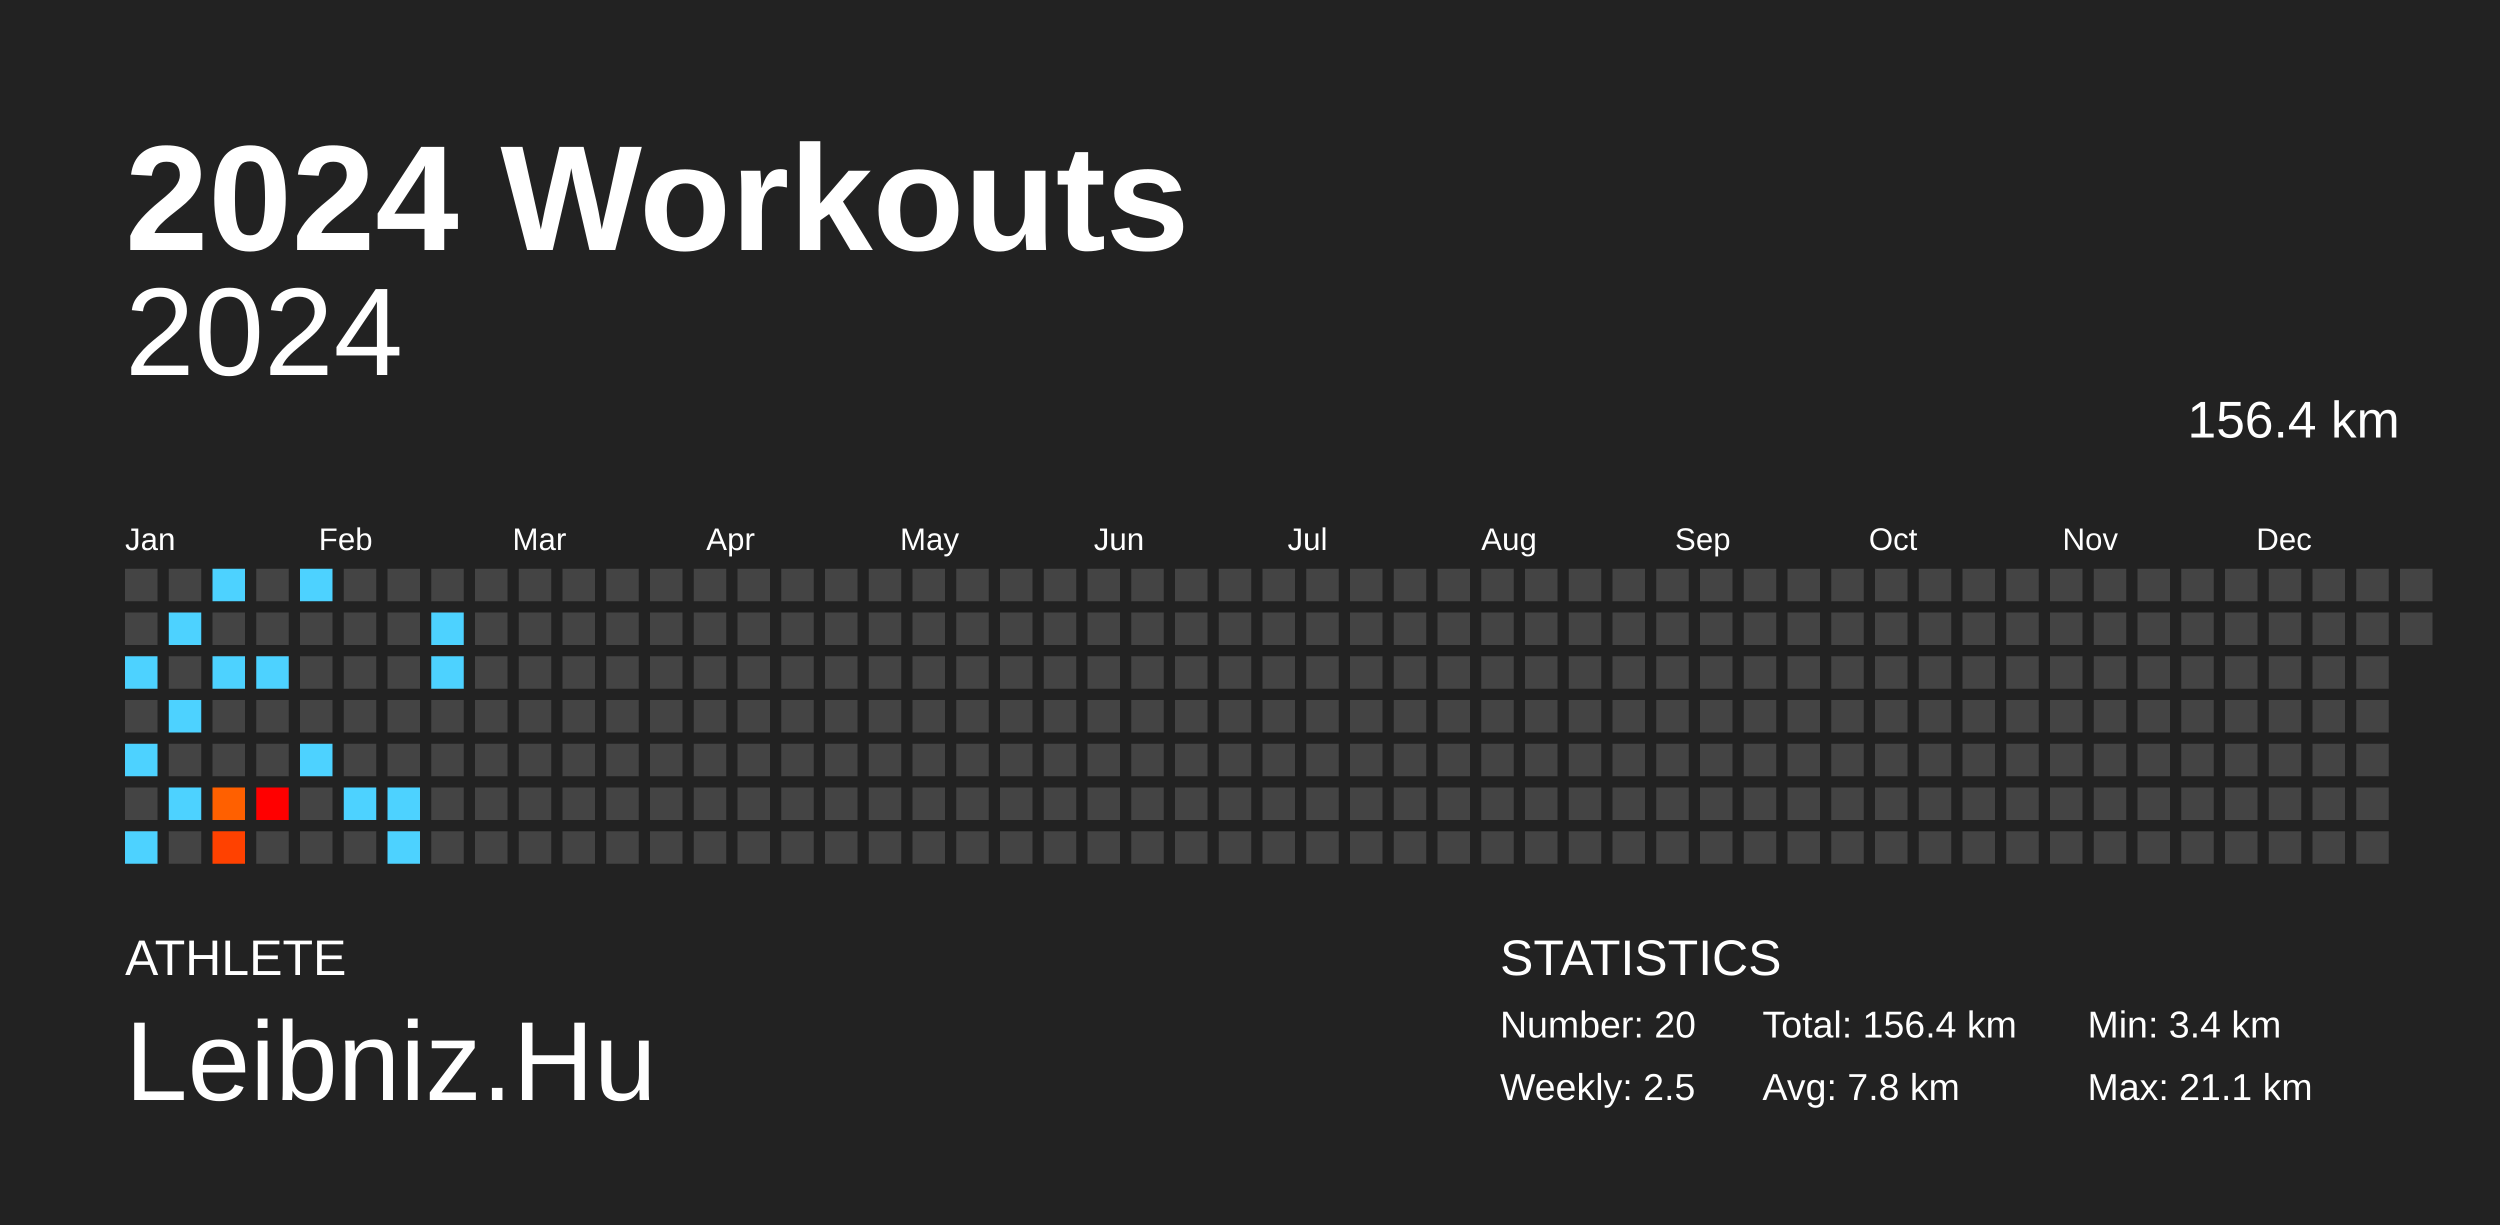
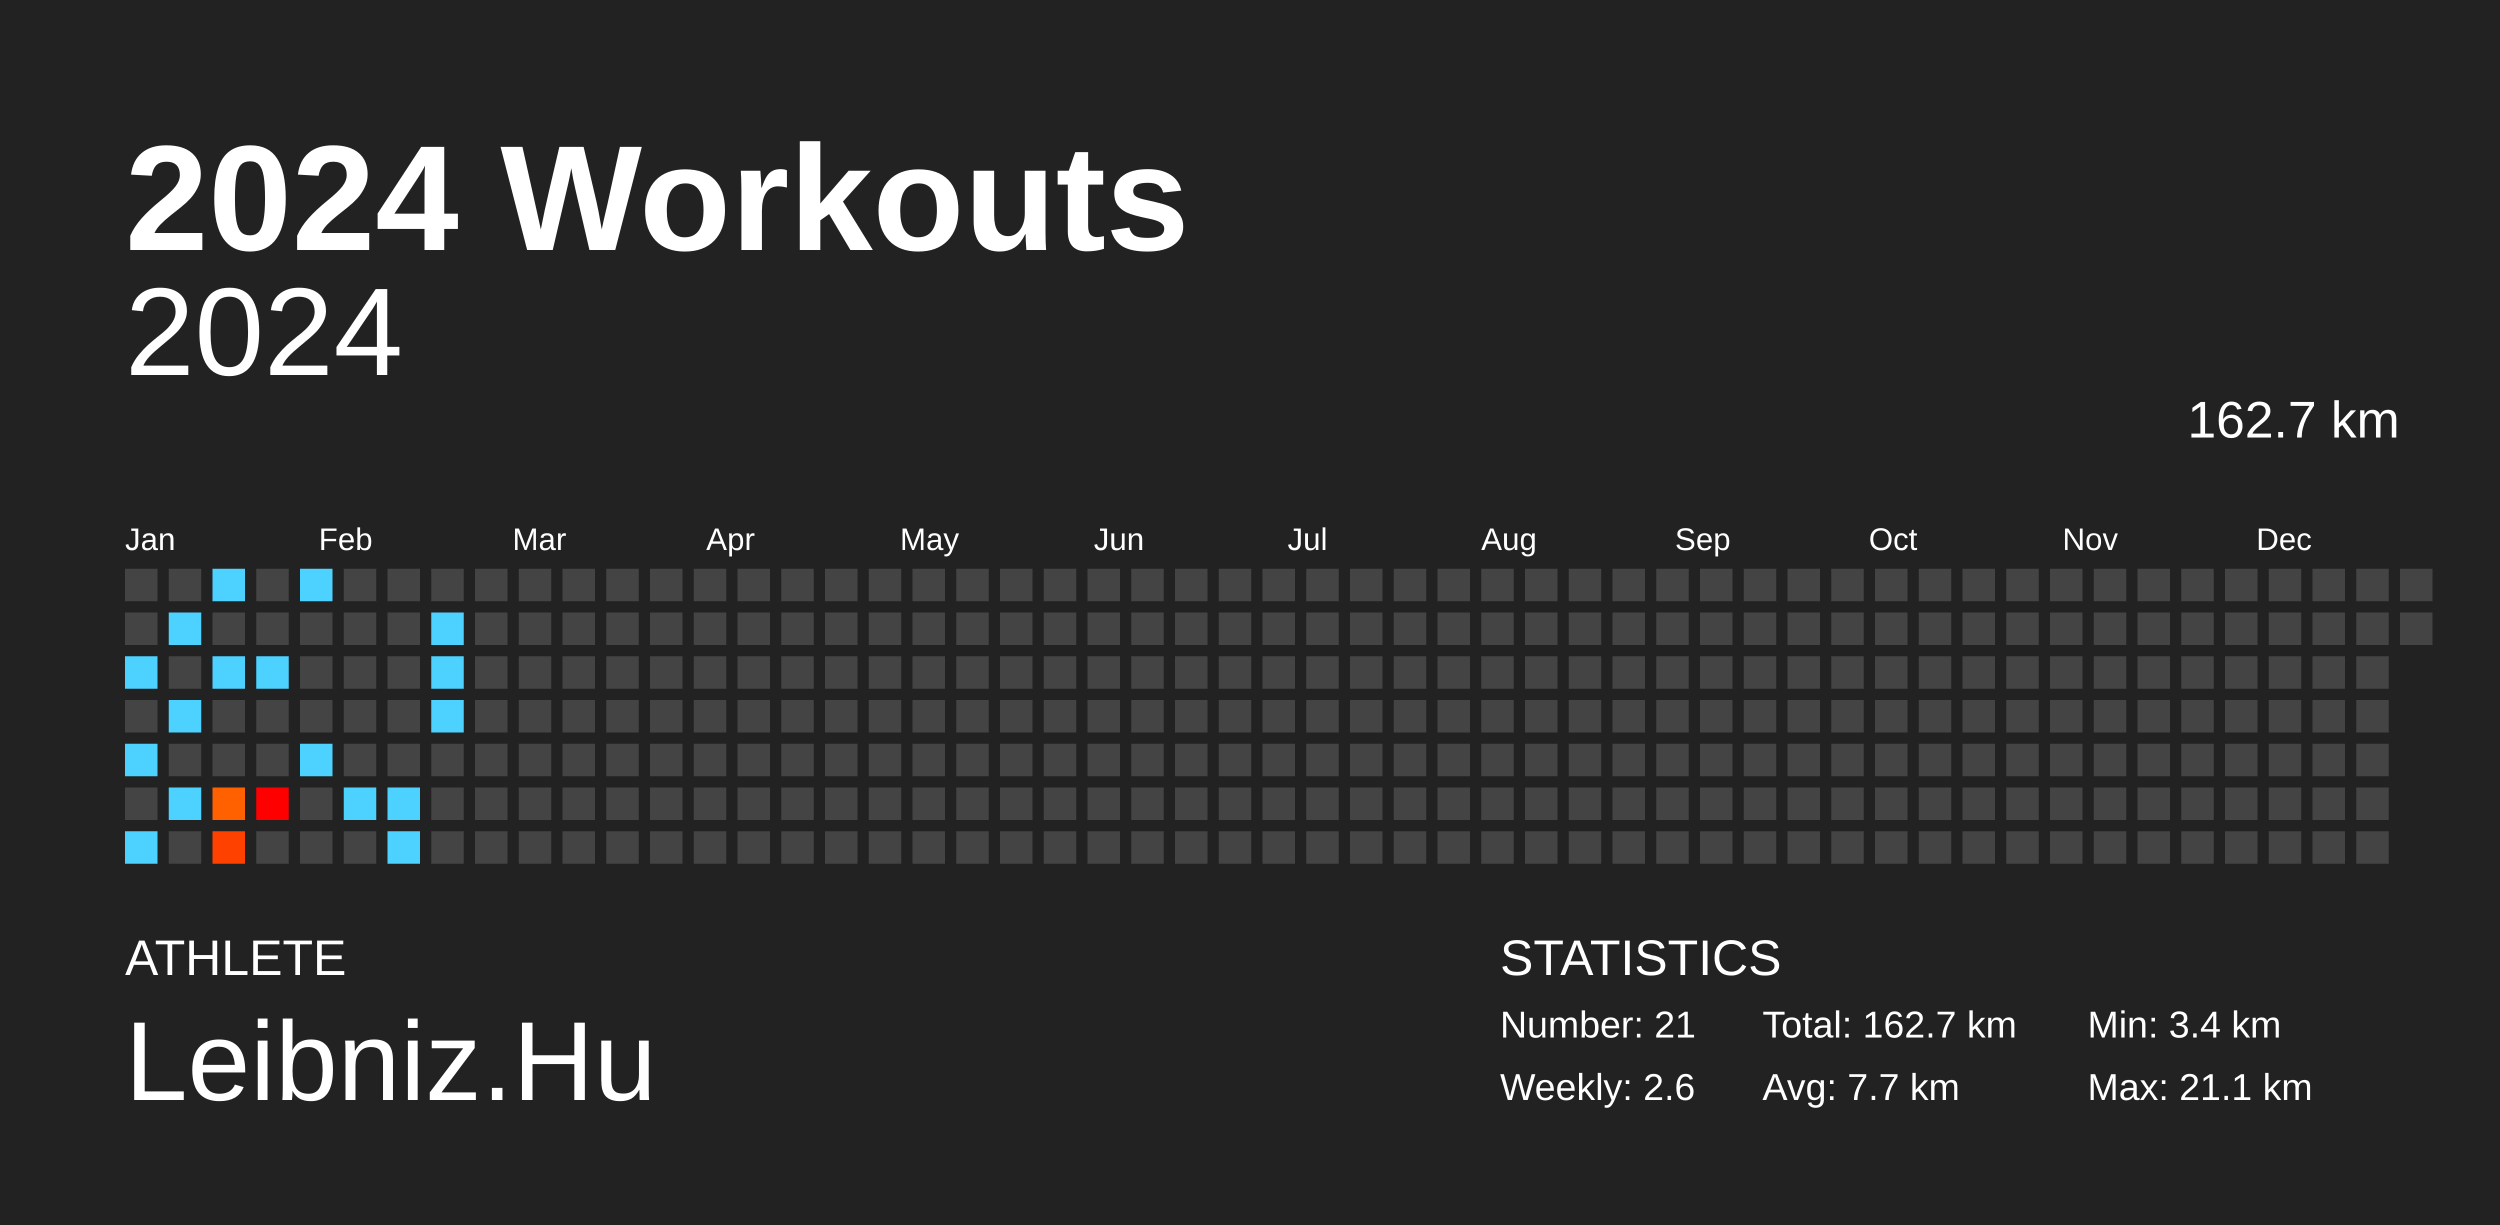
<svg xmlns="http://www.w3.org/2000/svg" baseProfile="full" height="98mm" version="1.1" viewBox="0,0,200,98" width="200mm">
  <defs />
  <rect fill="#222222" height="98" width="200" x="0" y="0" />
  <text fill="#FFFFFF" style="font-size:12px; font-family:Arial; font-weight:bold;" x="10" y="20">2024 Workouts</text>
  <text fill="#FFFFFF" style="font-size:4px; font-family:Arial" x="10" y="78">ATHLETE</text>
  <text fill="#FFFFFF" style="font-size:9px; font-family:Arial" x="10" y="88">Leibniz.Hu</text>
  <text fill="#FFFFFF" style="font-size:4px; font-family:Arial" x="120" y="78">STATISTICS</text>
-   <text fill="#FFFFFF" style="font-size:3px; font-family:Arial" x="120" y="83">Number: 20</text>
-   <text fill="#FFFFFF" style="font-size:3px; font-family:Arial" x="120" y="88">Weekly: 2.5</text>
-   <text fill="#FFFFFF" style="font-size:3px; font-family:Arial" x="141" y="83">Total: 156.4 km</text>
-   <text fill="#FFFFFF" style="font-size:3px; font-family:Arial" x="141" y="88">Avg: 7.8 km</text>
+   <text fill="#FFFFFF" style="font-size:3px; font-family:Arial" x="120" y="83">Number: 21</text>
+   <text fill="#FFFFFF" style="font-size:3px; font-family:Arial" x="120" y="88">Weekly: 2.6</text>
+   <text fill="#FFFFFF" style="font-size:3px; font-family:Arial" x="141" y="83">Total: 162.7 km</text>
+   <text fill="#FFFFFF" style="font-size:3px; font-family:Arial" x="141" y="88">Avg: 7.7 km</text>
  <text fill="#FFFFFF" style="font-size:3px; font-family:Arial" x="167" y="83">Min: 3.4 km</text>
  <text fill="#FFFFFF" style="font-size:3px; font-family:Arial" x="167" y="88">Max: 21.1 km</text>
  <text alignment-baseline="hanging" fill="#FFFFFF" style="font-size:10.0px; font-family:Arial;" x="10" y="30">2024</text>
-   <text alignment-baseline="hanging" fill="#FFFFFF" style="font-size:4.125px; font-family:Arial;" x="175" y="35">156.4 km</text>
+   <text alignment-baseline="hanging" fill="#FFFFFF" style="font-size:4.125px; font-family:Arial;" x="175" y="35">162.7 km</text>
  <text fill="#FFFFFF" style="font-size:2.5px; font-family:Arial" x="10.0" y="44">Jan</text>
  <text fill="#FFFFFF" style="font-size:2.5px; font-family:Arial" x="25.5" y="44">Feb</text>
  <text fill="#FFFFFF" style="font-size:2.5px; font-family:Arial" x="41.0" y="44">Mar</text>
  <text fill="#FFFFFF" style="font-size:2.5px; font-family:Arial" x="56.5" y="44">Apr</text>
  <text fill="#FFFFFF" style="font-size:2.5px; font-family:Arial" x="72.0" y="44">May</text>
  <text fill="#FFFFFF" style="font-size:2.5px; font-family:Arial" x="87.5" y="44">Jun</text>
  <text fill="#FFFFFF" style="font-size:2.5px; font-family:Arial" x="103.0" y="44">Jul</text>
  <text fill="#FFFFFF" style="font-size:2.5px; font-family:Arial" x="118.5" y="44">Aug</text>
  <text fill="#FFFFFF" style="font-size:2.5px; font-family:Arial" x="134.0" y="44">Sep</text>
  <text fill="#FFFFFF" style="font-size:2.5px; font-family:Arial" x="149.5" y="44">Oct</text>
  <text fill="#FFFFFF" style="font-size:2.5px; font-family:Arial" x="165.0" y="44">Nov</text>
  <text fill="#FFFFFF" style="font-size:2.5px; font-family:Arial" x="180.5" y="44">Dec</text>
  <rect fill="#444444" height="2.6" width="2.6" x="10.0" y="45.5" />
  <rect fill="#444444" height="2.6" width="2.6" x="10.0" y="49.0" />
  <rect fill="#4dd2ff" height="2.6" width="2.6" x="10.0" y="52.5" />
  <rect fill="#444444" height="2.6" width="2.6" x="10.0" y="56.0" />
  <rect fill="#4dd2ff" height="2.6" width="2.6" x="10.0" y="59.5" />
  <rect fill="#444444" height="2.6" width="2.6" x="10.0" y="63.0" />
  <rect fill="#4dd2ff" height="2.6" width="2.6" x="10.0" y="66.5" />
  <rect fill="#444444" height="2.6" width="2.6" x="13.5" y="45.5" />
  <rect fill="#4dd2ff" height="2.6" width="2.6" x="13.5" y="49.0" />
  <rect fill="#444444" height="2.6" width="2.6" x="13.5" y="52.5" />
  <rect fill="#4dd2ff" height="2.6" width="2.6" x="13.5" y="56.0" />
  <rect fill="#444444" height="2.6" width="2.6" x="13.5" y="59.5" />
  <rect fill="#4dd2ff" height="2.6" width="2.6" x="13.5" y="63.0" />
  <rect fill="#444444" height="2.6" width="2.6" x="13.5" y="66.5" />
  <rect fill="#4dd2ff" height="2.6" width="2.6" x="17.0" y="45.5" />
  <rect fill="#444444" height="2.6" width="2.6" x="17.0" y="49.0" />
  <rect fill="#4dd2ff" height="2.6" width="2.6" x="17.0" y="52.5" />
  <rect fill="#444444" height="2.6" width="2.6" x="17.0" y="56.0" />
  <rect fill="#444444" height="2.6" width="2.6" x="17.0" y="59.5" />
  <rect fill="#ff6000" height="2.6" width="2.6" x="17.0" y="63.0" />
  <rect fill="#ff4100" height="2.6" width="2.6" x="17.0" y="66.5" />
  <rect fill="#444444" height="2.6" width="2.6" x="20.5" y="45.5" />
  <rect fill="#444444" height="2.6" width="2.6" x="20.5" y="49.0" />
  <rect fill="#4dd2ff" height="2.6" width="2.6" x="20.5" y="52.5" />
  <rect fill="#444444" height="2.6" width="2.6" x="20.5" y="56.0" />
  <rect fill="#444444" height="2.6" width="2.6" x="20.5" y="59.5" />
  <rect fill="red" height="2.6" width="2.6" x="20.5" y="63.0" />
  <rect fill="#444444" height="2.6" width="2.6" x="20.5" y="66.5" />
  <rect fill="#4dd2ff" height="2.6" width="2.6" x="24.0" y="45.5" />
  <rect fill="#444444" height="2.6" width="2.6" x="24.0" y="49.0" />
  <rect fill="#444444" height="2.6" width="2.6" x="24.0" y="52.5" />
  <rect fill="#444444" height="2.6" width="2.6" x="24.0" y="56.0" />
  <rect fill="#4dd2ff" height="2.6" width="2.6" x="24.0" y="59.5" />
  <rect fill="#444444" height="2.6" width="2.6" x="24.0" y="63.0" />
  <rect fill="#444444" height="2.6" width="2.6" x="24.0" y="66.5" />
  <rect fill="#444444" height="2.6" width="2.6" x="27.5" y="45.5" />
  <rect fill="#444444" height="2.6" width="2.6" x="27.5" y="49.0" />
  <rect fill="#444444" height="2.6" width="2.6" x="27.5" y="52.5" />
  <rect fill="#444444" height="2.6" width="2.6" x="27.5" y="56.0" />
  <rect fill="#444444" height="2.6" width="2.6" x="27.5" y="59.5" />
  <rect fill="#4dd2ff" height="2.6" width="2.6" x="27.5" y="63.0" />
  <rect fill="#444444" height="2.6" width="2.6" x="27.5" y="66.5" />
  <rect fill="#444444" height="2.6" width="2.6" x="31.0" y="45.5" />
  <rect fill="#444444" height="2.6" width="2.6" x="31.0" y="49.0" />
  <rect fill="#444444" height="2.6" width="2.6" x="31.0" y="52.5" />
  <rect fill="#444444" height="2.6" width="2.6" x="31.0" y="56.0" />
  <rect fill="#444444" height="2.6" width="2.6" x="31.0" y="59.5" />
  <rect fill="#4dd2ff" height="2.6" width="2.6" x="31.0" y="63.0" />
  <rect fill="#4dd2ff" height="2.6" width="2.6" x="31.0" y="66.5" />
  <rect fill="#444444" height="2.6" width="2.6" x="34.5" y="45.5" />
  <rect fill="#4dd2ff" height="2.6" width="2.6" x="34.5" y="49.0" />
  <rect fill="#4dd2ff" height="2.6" width="2.6" x="34.5" y="52.5" />
-   <rect fill="#444444" height="2.6" width="2.6" x="34.5" y="56.0" />
+   <rect fill="#4dd2ff" height="2.6" width="2.6" x="34.5" y="56.0" />
  <rect fill="#444444" height="2.6" width="2.6" x="34.5" y="59.5" />
  <rect fill="#444444" height="2.6" width="2.6" x="34.5" y="63.0" />
  <rect fill="#444444" height="2.6" width="2.6" x="34.5" y="66.5" />
  <rect fill="#444444" height="2.6" width="2.6" x="38.0" y="45.5" />
  <rect fill="#444444" height="2.6" width="2.6" x="38.0" y="49.0" />
  <rect fill="#444444" height="2.6" width="2.6" x="38.0" y="52.5" />
  <rect fill="#444444" height="2.6" width="2.6" x="38.0" y="56.0" />
  <rect fill="#444444" height="2.6" width="2.6" x="38.0" y="59.5" />
  <rect fill="#444444" height="2.6" width="2.6" x="38.0" y="63.0" />
  <rect fill="#444444" height="2.6" width="2.6" x="38.0" y="66.5" />
  <rect fill="#444444" height="2.6" width="2.6" x="41.5" y="45.5" />
  <rect fill="#444444" height="2.6" width="2.6" x="41.5" y="49.0" />
  <rect fill="#444444" height="2.6" width="2.6" x="41.5" y="52.5" />
  <rect fill="#444444" height="2.6" width="2.6" x="41.5" y="56.0" />
  <rect fill="#444444" height="2.6" width="2.6" x="41.5" y="59.5" />
  <rect fill="#444444" height="2.6" width="2.6" x="41.5" y="63.0" />
  <rect fill="#444444" height="2.6" width="2.6" x="41.5" y="66.5" />
  <rect fill="#444444" height="2.6" width="2.6" x="45.0" y="45.5" />
  <rect fill="#444444" height="2.6" width="2.6" x="45.0" y="49.0" />
  <rect fill="#444444" height="2.6" width="2.6" x="45.0" y="52.5" />
  <rect fill="#444444" height="2.6" width="2.6" x="45.0" y="56.0" />
  <rect fill="#444444" height="2.6" width="2.6" x="45.0" y="59.5" />
  <rect fill="#444444" height="2.6" width="2.6" x="45.0" y="63.0" />
  <rect fill="#444444" height="2.6" width="2.6" x="45.0" y="66.5" />
  <rect fill="#444444" height="2.6" width="2.6" x="48.5" y="45.5" />
  <rect fill="#444444" height="2.6" width="2.6" x="48.5" y="49.0" />
  <rect fill="#444444" height="2.6" width="2.6" x="48.5" y="52.5" />
  <rect fill="#444444" height="2.6" width="2.6" x="48.5" y="56.0" />
  <rect fill="#444444" height="2.6" width="2.6" x="48.5" y="59.5" />
  <rect fill="#444444" height="2.6" width="2.6" x="48.5" y="63.0" />
  <rect fill="#444444" height="2.6" width="2.6" x="48.5" y="66.5" />
  <rect fill="#444444" height="2.6" width="2.6" x="52.0" y="45.5" />
  <rect fill="#444444" height="2.6" width="2.6" x="52.0" y="49.0" />
  <rect fill="#444444" height="2.6" width="2.6" x="52.0" y="52.5" />
  <rect fill="#444444" height="2.6" width="2.6" x="52.0" y="56.0" />
  <rect fill="#444444" height="2.6" width="2.6" x="52.0" y="59.5" />
  <rect fill="#444444" height="2.6" width="2.6" x="52.0" y="63.0" />
  <rect fill="#444444" height="2.6" width="2.6" x="52.0" y="66.5" />
  <rect fill="#444444" height="2.6" width="2.6" x="55.5" y="45.5" />
  <rect fill="#444444" height="2.6" width="2.6" x="55.5" y="49.0" />
  <rect fill="#444444" height="2.6" width="2.6" x="55.5" y="52.5" />
  <rect fill="#444444" height="2.6" width="2.6" x="55.5" y="56.0" />
  <rect fill="#444444" height="2.6" width="2.6" x="55.5" y="59.5" />
  <rect fill="#444444" height="2.6" width="2.6" x="55.5" y="63.0" />
  <rect fill="#444444" height="2.6" width="2.6" x="55.5" y="66.5" />
  <rect fill="#444444" height="2.6" width="2.6" x="59.0" y="45.5" />
  <rect fill="#444444" height="2.6" width="2.6" x="59.0" y="49.0" />
  <rect fill="#444444" height="2.6" width="2.6" x="59.0" y="52.5" />
  <rect fill="#444444" height="2.6" width="2.6" x="59.0" y="56.0" />
  <rect fill="#444444" height="2.6" width="2.6" x="59.0" y="59.5" />
  <rect fill="#444444" height="2.6" width="2.6" x="59.0" y="63.0" />
  <rect fill="#444444" height="2.6" width="2.6" x="59.0" y="66.5" />
  <rect fill="#444444" height="2.6" width="2.6" x="62.5" y="45.5" />
  <rect fill="#444444" height="2.6" width="2.6" x="62.5" y="49.0" />
  <rect fill="#444444" height="2.6" width="2.6" x="62.5" y="52.5" />
  <rect fill="#444444" height="2.6" width="2.6" x="62.5" y="56.0" />
  <rect fill="#444444" height="2.6" width="2.6" x="62.5" y="59.5" />
  <rect fill="#444444" height="2.6" width="2.6" x="62.5" y="63.0" />
  <rect fill="#444444" height="2.6" width="2.6" x="62.5" y="66.5" />
  <rect fill="#444444" height="2.6" width="2.6" x="66.0" y="45.5" />
  <rect fill="#444444" height="2.6" width="2.6" x="66.0" y="49.0" />
  <rect fill="#444444" height="2.6" width="2.6" x="66.0" y="52.5" />
  <rect fill="#444444" height="2.6" width="2.6" x="66.0" y="56.0" />
  <rect fill="#444444" height="2.6" width="2.6" x="66.0" y="59.5" />
  <rect fill="#444444" height="2.6" width="2.6" x="66.0" y="63.0" />
  <rect fill="#444444" height="2.6" width="2.6" x="66.0" y="66.5" />
  <rect fill="#444444" height="2.6" width="2.6" x="69.5" y="45.5" />
  <rect fill="#444444" height="2.6" width="2.6" x="69.5" y="49.0" />
  <rect fill="#444444" height="2.6" width="2.6" x="69.5" y="52.5" />
  <rect fill="#444444" height="2.6" width="2.6" x="69.5" y="56.0" />
  <rect fill="#444444" height="2.6" width="2.6" x="69.5" y="59.5" />
  <rect fill="#444444" height="2.6" width="2.6" x="69.5" y="63.0" />
  <rect fill="#444444" height="2.6" width="2.6" x="69.5" y="66.5" />
  <rect fill="#444444" height="2.6" width="2.6" x="73.0" y="45.5" />
  <rect fill="#444444" height="2.6" width="2.6" x="73.0" y="49.0" />
  <rect fill="#444444" height="2.6" width="2.6" x="73.0" y="52.5" />
  <rect fill="#444444" height="2.6" width="2.6" x="73.0" y="56.0" />
  <rect fill="#444444" height="2.6" width="2.6" x="73.0" y="59.5" />
  <rect fill="#444444" height="2.6" width="2.6" x="73.0" y="63.0" />
  <rect fill="#444444" height="2.6" width="2.6" x="73.0" y="66.5" />
  <rect fill="#444444" height="2.6" width="2.6" x="76.5" y="45.5" />
  <rect fill="#444444" height="2.6" width="2.6" x="76.5" y="49.0" />
  <rect fill="#444444" height="2.6" width="2.6" x="76.5" y="52.5" />
  <rect fill="#444444" height="2.6" width="2.6" x="76.5" y="56.0" />
  <rect fill="#444444" height="2.6" width="2.6" x="76.5" y="59.5" />
  <rect fill="#444444" height="2.6" width="2.6" x="76.5" y="63.0" />
  <rect fill="#444444" height="2.6" width="2.6" x="76.5" y="66.5" />
  <rect fill="#444444" height="2.6" width="2.6" x="80.0" y="45.5" />
  <rect fill="#444444" height="2.6" width="2.6" x="80.0" y="49.0" />
  <rect fill="#444444" height="2.6" width="2.6" x="80.0" y="52.5" />
  <rect fill="#444444" height="2.6" width="2.6" x="80.0" y="56.0" />
  <rect fill="#444444" height="2.6" width="2.6" x="80.0" y="59.5" />
  <rect fill="#444444" height="2.6" width="2.6" x="80.0" y="63.0" />
  <rect fill="#444444" height="2.6" width="2.6" x="80.0" y="66.5" />
  <rect fill="#444444" height="2.6" width="2.6" x="83.5" y="45.5" />
  <rect fill="#444444" height="2.6" width="2.6" x="83.5" y="49.0" />
  <rect fill="#444444" height="2.6" width="2.6" x="83.5" y="52.5" />
  <rect fill="#444444" height="2.6" width="2.6" x="83.5" y="56.0" />
  <rect fill="#444444" height="2.6" width="2.6" x="83.5" y="59.5" />
  <rect fill="#444444" height="2.6" width="2.6" x="83.5" y="63.0" />
  <rect fill="#444444" height="2.6" width="2.6" x="83.5" y="66.5" />
  <rect fill="#444444" height="2.6" width="2.6" x="87.0" y="45.5" />
  <rect fill="#444444" height="2.6" width="2.6" x="87.0" y="49.0" />
  <rect fill="#444444" height="2.6" width="2.6" x="87.0" y="52.5" />
  <rect fill="#444444" height="2.6" width="2.6" x="87.0" y="56.0" />
  <rect fill="#444444" height="2.6" width="2.6" x="87.0" y="59.5" />
  <rect fill="#444444" height="2.6" width="2.6" x="87.0" y="63.0" />
  <rect fill="#444444" height="2.6" width="2.6" x="87.0" y="66.5" />
  <rect fill="#444444" height="2.6" width="2.6" x="90.5" y="45.5" />
  <rect fill="#444444" height="2.6" width="2.6" x="90.5" y="49.0" />
  <rect fill="#444444" height="2.6" width="2.6" x="90.5" y="52.5" />
  <rect fill="#444444" height="2.6" width="2.6" x="90.5" y="56.0" />
  <rect fill="#444444" height="2.6" width="2.6" x="90.5" y="59.5" />
  <rect fill="#444444" height="2.6" width="2.6" x="90.5" y="63.0" />
  <rect fill="#444444" height="2.6" width="2.6" x="90.5" y="66.5" />
  <rect fill="#444444" height="2.6" width="2.6" x="94.0" y="45.5" />
  <rect fill="#444444" height="2.6" width="2.6" x="94.0" y="49.0" />
  <rect fill="#444444" height="2.6" width="2.6" x="94.0" y="52.5" />
  <rect fill="#444444" height="2.6" width="2.6" x="94.0" y="56.0" />
  <rect fill="#444444" height="2.6" width="2.6" x="94.0" y="59.5" />
  <rect fill="#444444" height="2.6" width="2.6" x="94.0" y="63.0" />
  <rect fill="#444444" height="2.6" width="2.6" x="94.0" y="66.5" />
  <rect fill="#444444" height="2.6" width="2.6" x="97.5" y="45.5" />
  <rect fill="#444444" height="2.6" width="2.6" x="97.5" y="49.0" />
  <rect fill="#444444" height="2.6" width="2.6" x="97.5" y="52.5" />
  <rect fill="#444444" height="2.6" width="2.6" x="97.5" y="56.0" />
  <rect fill="#444444" height="2.6" width="2.6" x="97.5" y="59.5" />
  <rect fill="#444444" height="2.6" width="2.6" x="97.5" y="63.0" />
  <rect fill="#444444" height="2.6" width="2.6" x="97.5" y="66.5" />
  <rect fill="#444444" height="2.6" width="2.6" x="101.0" y="45.5" />
  <rect fill="#444444" height="2.6" width="2.6" x="101.0" y="49.0" />
  <rect fill="#444444" height="2.6" width="2.6" x="101.0" y="52.5" />
  <rect fill="#444444" height="2.6" width="2.6" x="101.0" y="56.0" />
  <rect fill="#444444" height="2.6" width="2.6" x="101.0" y="59.5" />
  <rect fill="#444444" height="2.6" width="2.6" x="101.0" y="63.0" />
  <rect fill="#444444" height="2.6" width="2.6" x="101.0" y="66.5" />
  <rect fill="#444444" height="2.6" width="2.6" x="104.5" y="45.5" />
  <rect fill="#444444" height="2.6" width="2.6" x="104.5" y="49.0" />
  <rect fill="#444444" height="2.6" width="2.6" x="104.5" y="52.5" />
  <rect fill="#444444" height="2.6" width="2.6" x="104.5" y="56.0" />
  <rect fill="#444444" height="2.6" width="2.6" x="104.5" y="59.5" />
  <rect fill="#444444" height="2.6" width="2.6" x="104.5" y="63.0" />
  <rect fill="#444444" height="2.6" width="2.6" x="104.5" y="66.5" />
  <rect fill="#444444" height="2.6" width="2.6" x="108.0" y="45.5" />
  <rect fill="#444444" height="2.6" width="2.6" x="108.0" y="49.0" />
  <rect fill="#444444" height="2.6" width="2.6" x="108.0" y="52.5" />
  <rect fill="#444444" height="2.6" width="2.6" x="108.0" y="56.0" />
  <rect fill="#444444" height="2.6" width="2.6" x="108.0" y="59.5" />
  <rect fill="#444444" height="2.6" width="2.6" x="108.0" y="63.0" />
  <rect fill="#444444" height="2.6" width="2.6" x="108.0" y="66.5" />
  <rect fill="#444444" height="2.6" width="2.6" x="111.5" y="45.5" />
  <rect fill="#444444" height="2.6" width="2.6" x="111.5" y="49.0" />
  <rect fill="#444444" height="2.6" width="2.6" x="111.5" y="52.5" />
  <rect fill="#444444" height="2.6" width="2.6" x="111.5" y="56.0" />
  <rect fill="#444444" height="2.6" width="2.6" x="111.5" y="59.5" />
  <rect fill="#444444" height="2.6" width="2.6" x="111.5" y="63.0" />
  <rect fill="#444444" height="2.6" width="2.6" x="111.5" y="66.5" />
  <rect fill="#444444" height="2.6" width="2.6" x="115.0" y="45.5" />
  <rect fill="#444444" height="2.6" width="2.6" x="115.0" y="49.0" />
  <rect fill="#444444" height="2.6" width="2.6" x="115.0" y="52.5" />
  <rect fill="#444444" height="2.6" width="2.6" x="115.0" y="56.0" />
  <rect fill="#444444" height="2.6" width="2.6" x="115.0" y="59.5" />
  <rect fill="#444444" height="2.6" width="2.6" x="115.0" y="63.0" />
  <rect fill="#444444" height="2.6" width="2.6" x="115.0" y="66.5" />
  <rect fill="#444444" height="2.6" width="2.6" x="118.5" y="45.5" />
  <rect fill="#444444" height="2.6" width="2.6" x="118.5" y="49.0" />
  <rect fill="#444444" height="2.6" width="2.6" x="118.5" y="52.5" />
  <rect fill="#444444" height="2.6" width="2.6" x="118.5" y="56.0" />
  <rect fill="#444444" height="2.6" width="2.6" x="118.5" y="59.5" />
  <rect fill="#444444" height="2.6" width="2.6" x="118.5" y="63.0" />
  <rect fill="#444444" height="2.6" width="2.6" x="118.5" y="66.5" />
  <rect fill="#444444" height="2.6" width="2.6" x="122.0" y="45.5" />
  <rect fill="#444444" height="2.6" width="2.6" x="122.0" y="49.0" />
  <rect fill="#444444" height="2.6" width="2.6" x="122.0" y="52.5" />
  <rect fill="#444444" height="2.6" width="2.6" x="122.0" y="56.0" />
  <rect fill="#444444" height="2.6" width="2.6" x="122.0" y="59.5" />
  <rect fill="#444444" height="2.6" width="2.6" x="122.0" y="63.0" />
  <rect fill="#444444" height="2.6" width="2.6" x="122.0" y="66.5" />
  <rect fill="#444444" height="2.6" width="2.6" x="125.5" y="45.5" />
  <rect fill="#444444" height="2.6" width="2.6" x="125.5" y="49.0" />
  <rect fill="#444444" height="2.6" width="2.6" x="125.5" y="52.5" />
  <rect fill="#444444" height="2.6" width="2.6" x="125.5" y="56.0" />
  <rect fill="#444444" height="2.6" width="2.6" x="125.5" y="59.5" />
  <rect fill="#444444" height="2.6" width="2.6" x="125.5" y="63.0" />
  <rect fill="#444444" height="2.6" width="2.6" x="125.5" y="66.5" />
  <rect fill="#444444" height="2.6" width="2.6" x="129.0" y="45.5" />
  <rect fill="#444444" height="2.6" width="2.6" x="129.0" y="49.0" />
  <rect fill="#444444" height="2.6" width="2.6" x="129.0" y="52.5" />
  <rect fill="#444444" height="2.6" width="2.6" x="129.0" y="56.0" />
  <rect fill="#444444" height="2.6" width="2.6" x="129.0" y="59.5" />
  <rect fill="#444444" height="2.6" width="2.6" x="129.0" y="63.0" />
  <rect fill="#444444" height="2.6" width="2.6" x="129.0" y="66.5" />
  <rect fill="#444444" height="2.6" width="2.6" x="132.5" y="45.5" />
  <rect fill="#444444" height="2.6" width="2.6" x="132.5" y="49.0" />
  <rect fill="#444444" height="2.6" width="2.6" x="132.5" y="52.5" />
  <rect fill="#444444" height="2.6" width="2.6" x="132.5" y="56.0" />
  <rect fill="#444444" height="2.6" width="2.6" x="132.5" y="59.5" />
  <rect fill="#444444" height="2.6" width="2.6" x="132.5" y="63.0" />
  <rect fill="#444444" height="2.6" width="2.6" x="132.5" y="66.5" />
  <rect fill="#444444" height="2.6" width="2.6" x="136.0" y="45.5" />
  <rect fill="#444444" height="2.6" width="2.6" x="136.0" y="49.0" />
  <rect fill="#444444" height="2.6" width="2.6" x="136.0" y="52.5" />
  <rect fill="#444444" height="2.6" width="2.6" x="136.0" y="56.0" />
  <rect fill="#444444" height="2.6" width="2.6" x="136.0" y="59.5" />
  <rect fill="#444444" height="2.6" width="2.6" x="136.0" y="63.0" />
  <rect fill="#444444" height="2.6" width="2.6" x="136.0" y="66.5" />
  <rect fill="#444444" height="2.6" width="2.6" x="139.5" y="45.5" />
  <rect fill="#444444" height="2.6" width="2.6" x="139.5" y="49.0" />
  <rect fill="#444444" height="2.6" width="2.6" x="139.5" y="52.5" />
  <rect fill="#444444" height="2.6" width="2.6" x="139.5" y="56.0" />
  <rect fill="#444444" height="2.6" width="2.6" x="139.5" y="59.5" />
  <rect fill="#444444" height="2.6" width="2.6" x="139.5" y="63.0" />
  <rect fill="#444444" height="2.6" width="2.6" x="139.5" y="66.5" />
  <rect fill="#444444" height="2.6" width="2.6" x="143.0" y="45.5" />
  <rect fill="#444444" height="2.6" width="2.6" x="143.0" y="49.0" />
  <rect fill="#444444" height="2.6" width="2.6" x="143.0" y="52.5" />
  <rect fill="#444444" height="2.6" width="2.6" x="143.0" y="56.0" />
  <rect fill="#444444" height="2.6" width="2.6" x="143.0" y="59.5" />
  <rect fill="#444444" height="2.6" width="2.6" x="143.0" y="63.0" />
  <rect fill="#444444" height="2.6" width="2.6" x="143.0" y="66.5" />
  <rect fill="#444444" height="2.6" width="2.6" x="146.5" y="45.5" />
  <rect fill="#444444" height="2.6" width="2.6" x="146.5" y="49.0" />
  <rect fill="#444444" height="2.6" width="2.6" x="146.5" y="52.5" />
  <rect fill="#444444" height="2.6" width="2.6" x="146.5" y="56.0" />
  <rect fill="#444444" height="2.6" width="2.6" x="146.5" y="59.5" />
  <rect fill="#444444" height="2.6" width="2.6" x="146.5" y="63.0" />
  <rect fill="#444444" height="2.6" width="2.6" x="146.5" y="66.5" />
  <rect fill="#444444" height="2.6" width="2.6" x="150.0" y="45.5" />
  <rect fill="#444444" height="2.6" width="2.6" x="150.0" y="49.0" />
  <rect fill="#444444" height="2.6" width="2.6" x="150.0" y="52.5" />
  <rect fill="#444444" height="2.6" width="2.6" x="150.0" y="56.0" />
  <rect fill="#444444" height="2.6" width="2.6" x="150.0" y="59.5" />
  <rect fill="#444444" height="2.6" width="2.6" x="150.0" y="63.0" />
  <rect fill="#444444" height="2.6" width="2.6" x="150.0" y="66.5" />
  <rect fill="#444444" height="2.6" width="2.6" x="153.5" y="45.5" />
  <rect fill="#444444" height="2.6" width="2.6" x="153.5" y="49.0" />
  <rect fill="#444444" height="2.6" width="2.6" x="153.5" y="52.5" />
  <rect fill="#444444" height="2.6" width="2.6" x="153.5" y="56.0" />
  <rect fill="#444444" height="2.6" width="2.6" x="153.5" y="59.5" />
  <rect fill="#444444" height="2.6" width="2.6" x="153.5" y="63.0" />
  <rect fill="#444444" height="2.6" width="2.6" x="153.5" y="66.5" />
  <rect fill="#444444" height="2.6" width="2.6" x="157.0" y="45.5" />
  <rect fill="#444444" height="2.6" width="2.6" x="157.0" y="49.0" />
  <rect fill="#444444" height="2.6" width="2.6" x="157.0" y="52.5" />
  <rect fill="#444444" height="2.6" width="2.6" x="157.0" y="56.0" />
  <rect fill="#444444" height="2.6" width="2.6" x="157.0" y="59.5" />
  <rect fill="#444444" height="2.6" width="2.6" x="157.0" y="63.0" />
  <rect fill="#444444" height="2.6" width="2.6" x="157.0" y="66.5" />
  <rect fill="#444444" height="2.6" width="2.6" x="160.5" y="45.5" />
  <rect fill="#444444" height="2.6" width="2.6" x="160.5" y="49.0" />
  <rect fill="#444444" height="2.6" width="2.6" x="160.5" y="52.5" />
  <rect fill="#444444" height="2.6" width="2.6" x="160.5" y="56.0" />
  <rect fill="#444444" height="2.6" width="2.6" x="160.5" y="59.5" />
  <rect fill="#444444" height="2.6" width="2.6" x="160.5" y="63.0" />
  <rect fill="#444444" height="2.6" width="2.6" x="160.5" y="66.5" />
  <rect fill="#444444" height="2.6" width="2.6" x="164.0" y="45.5" />
  <rect fill="#444444" height="2.6" width="2.6" x="164.0" y="49.0" />
  <rect fill="#444444" height="2.6" width="2.6" x="164.0" y="52.5" />
  <rect fill="#444444" height="2.6" width="2.6" x="164.0" y="56.0" />
  <rect fill="#444444" height="2.6" width="2.6" x="164.0" y="59.5" />
  <rect fill="#444444" height="2.6" width="2.6" x="164.0" y="63.0" />
  <rect fill="#444444" height="2.6" width="2.6" x="164.0" y="66.5" />
  <rect fill="#444444" height="2.6" width="2.6" x="167.5" y="45.5" />
  <rect fill="#444444" height="2.6" width="2.6" x="167.5" y="49.0" />
  <rect fill="#444444" height="2.6" width="2.6" x="167.5" y="52.5" />
  <rect fill="#444444" height="2.6" width="2.6" x="167.5" y="56.0" />
  <rect fill="#444444" height="2.6" width="2.6" x="167.5" y="59.5" />
  <rect fill="#444444" height="2.6" width="2.6" x="167.5" y="63.0" />
  <rect fill="#444444" height="2.6" width="2.6" x="167.5" y="66.5" />
  <rect fill="#444444" height="2.6" width="2.6" x="171.0" y="45.5" />
  <rect fill="#444444" height="2.6" width="2.6" x="171.0" y="49.0" />
  <rect fill="#444444" height="2.6" width="2.6" x="171.0" y="52.5" />
  <rect fill="#444444" height="2.6" width="2.6" x="171.0" y="56.0" />
  <rect fill="#444444" height="2.6" width="2.6" x="171.0" y="59.5" />
  <rect fill="#444444" height="2.6" width="2.6" x="171.0" y="63.0" />
  <rect fill="#444444" height="2.6" width="2.6" x="171.0" y="66.5" />
  <rect fill="#444444" height="2.6" width="2.6" x="174.5" y="45.5" />
  <rect fill="#444444" height="2.6" width="2.6" x="174.5" y="49.0" />
  <rect fill="#444444" height="2.6" width="2.6" x="174.5" y="52.5" />
  <rect fill="#444444" height="2.6" width="2.6" x="174.5" y="56.0" />
  <rect fill="#444444" height="2.6" width="2.6" x="174.5" y="59.5" />
  <rect fill="#444444" height="2.6" width="2.6" x="174.5" y="63.0" />
  <rect fill="#444444" height="2.6" width="2.6" x="174.5" y="66.5" />
  <rect fill="#444444" height="2.6" width="2.6" x="178.0" y="45.5" />
  <rect fill="#444444" height="2.6" width="2.6" x="178.0" y="49.0" />
  <rect fill="#444444" height="2.6" width="2.6" x="178.0" y="52.5" />
  <rect fill="#444444" height="2.6" width="2.6" x="178.0" y="56.0" />
  <rect fill="#444444" height="2.6" width="2.6" x="178.0" y="59.5" />
  <rect fill="#444444" height="2.6" width="2.6" x="178.0" y="63.0" />
  <rect fill="#444444" height="2.6" width="2.6" x="178.0" y="66.5" />
  <rect fill="#444444" height="2.6" width="2.6" x="181.5" y="45.5" />
  <rect fill="#444444" height="2.6" width="2.6" x="181.5" y="49.0" />
  <rect fill="#444444" height="2.6" width="2.6" x="181.5" y="52.5" />
  <rect fill="#444444" height="2.6" width="2.6" x="181.5" y="56.0" />
  <rect fill="#444444" height="2.6" width="2.6" x="181.5" y="59.5" />
  <rect fill="#444444" height="2.6" width="2.6" x="181.5" y="63.0" />
  <rect fill="#444444" height="2.6" width="2.6" x="181.5" y="66.5" />
  <rect fill="#444444" height="2.6" width="2.6" x="185.0" y="45.5" />
  <rect fill="#444444" height="2.6" width="2.6" x="185.0" y="49.0" />
  <rect fill="#444444" height="2.6" width="2.6" x="185.0" y="52.5" />
  <rect fill="#444444" height="2.6" width="2.6" x="185.0" y="56.0" />
  <rect fill="#444444" height="2.6" width="2.6" x="185.0" y="59.5" />
  <rect fill="#444444" height="2.6" width="2.6" x="185.0" y="63.0" />
  <rect fill="#444444" height="2.6" width="2.6" x="185.0" y="66.5" />
  <rect fill="#444444" height="2.6" width="2.6" x="188.5" y="45.5" />
  <rect fill="#444444" height="2.6" width="2.6" x="188.5" y="49.0" />
  <rect fill="#444444" height="2.6" width="2.6" x="188.5" y="52.5" />
  <rect fill="#444444" height="2.6" width="2.6" x="188.5" y="56.0" />
  <rect fill="#444444" height="2.6" width="2.6" x="188.5" y="59.5" />
  <rect fill="#444444" height="2.6" width="2.6" x="188.5" y="63.0" />
  <rect fill="#444444" height="2.6" width="2.6" x="188.5" y="66.5" />
  <rect fill="#444444" height="2.6" width="2.6" x="192.0" y="45.5" />
  <rect fill="#444444" height="2.6" width="2.6" x="192.0" y="49.0" />
</svg>
